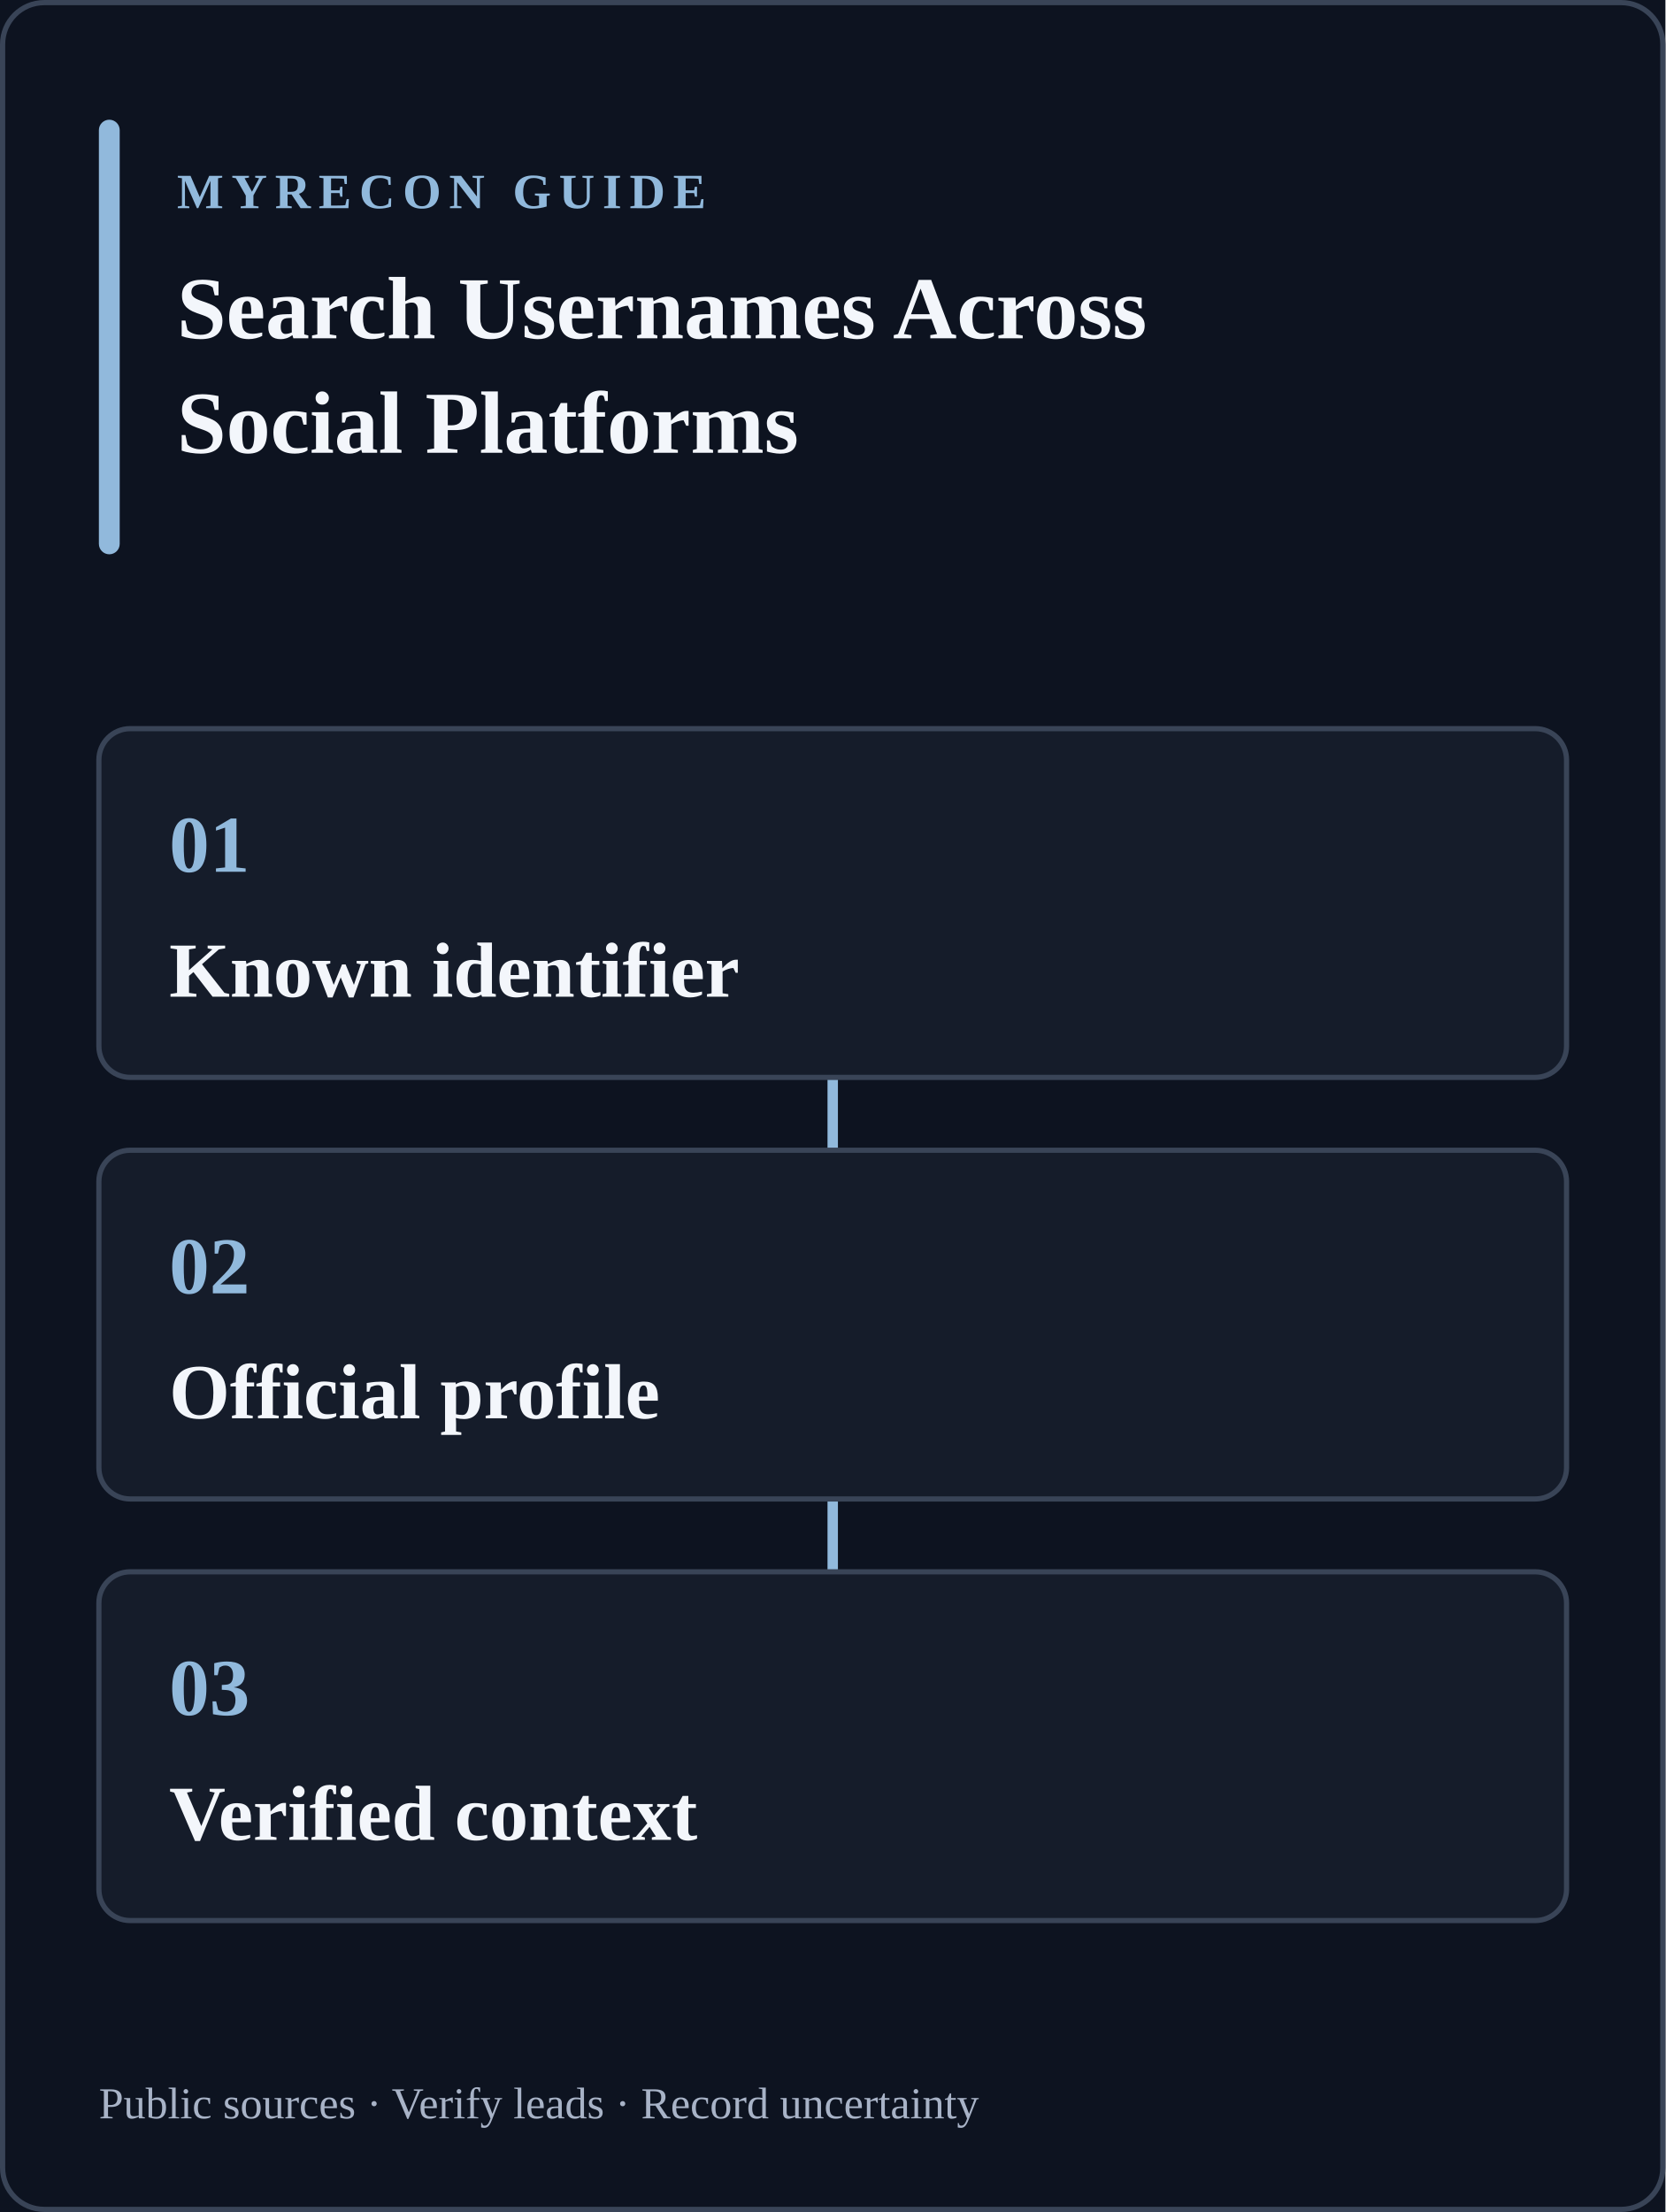
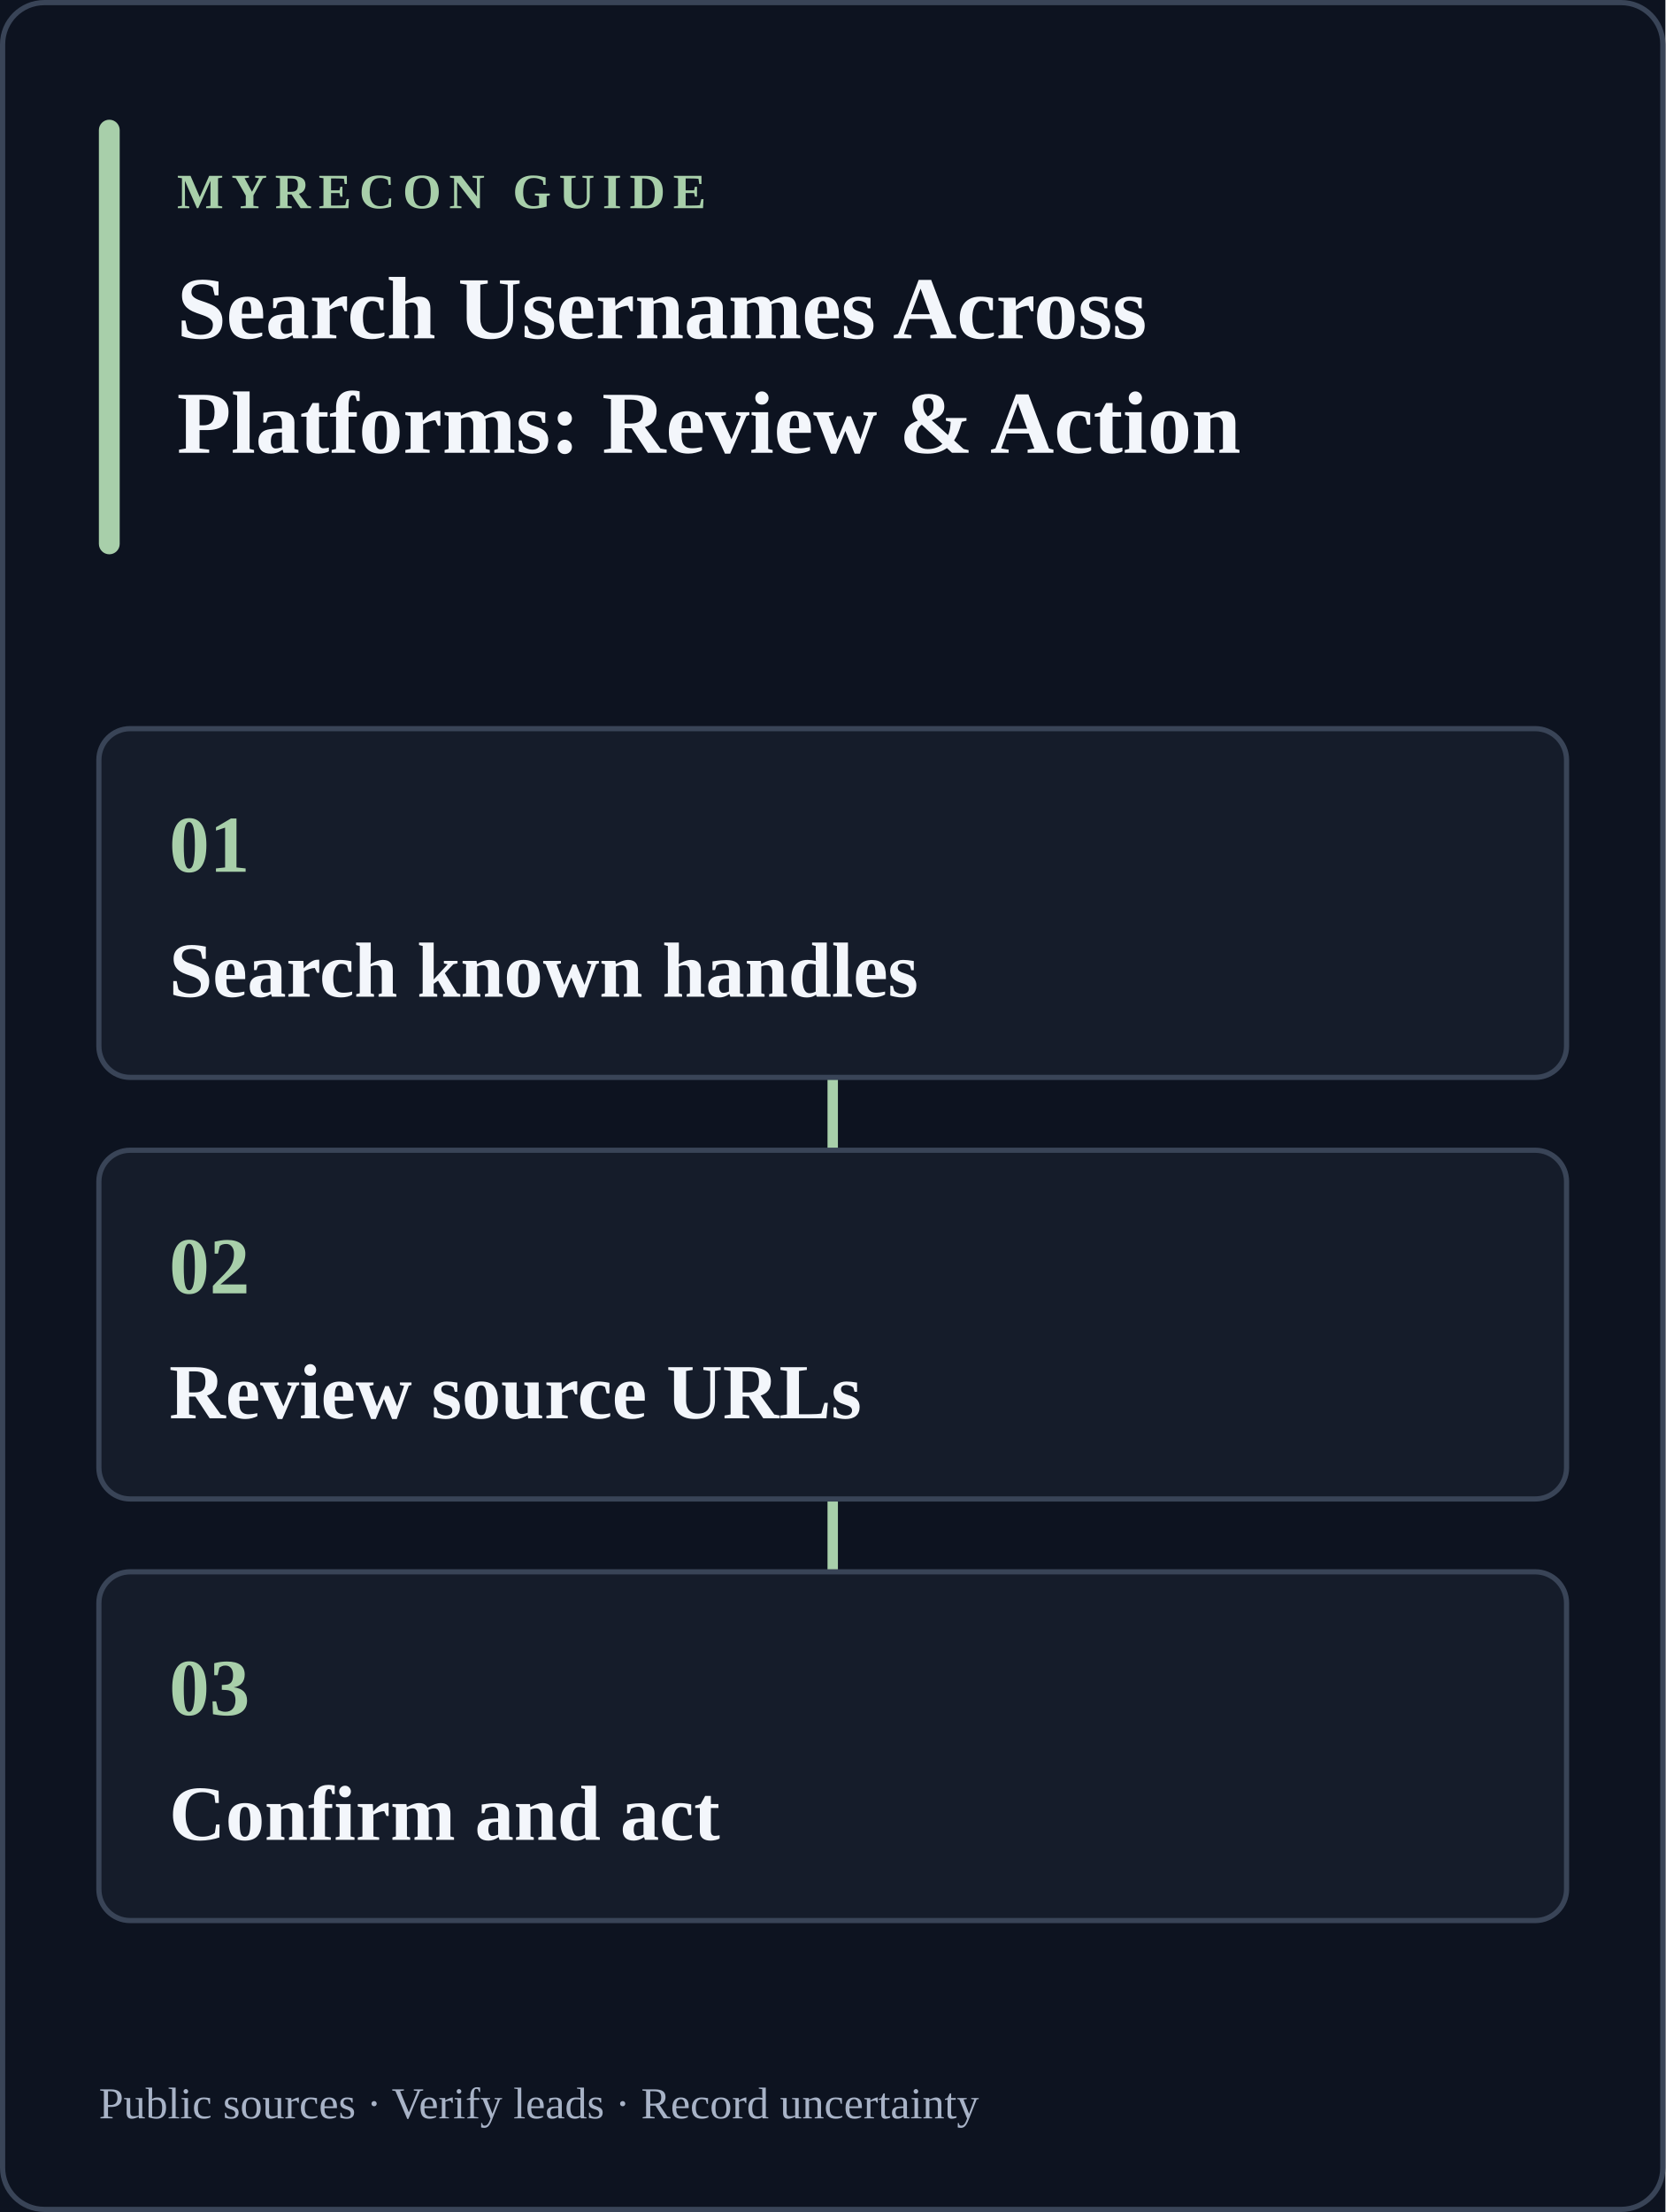
<svg xmlns="http://www.w3.org/2000/svg" width="640" height="850" viewBox="0 0 640 850" role="img" aria-labelledby="title desc">
  <rect width="640" height="850" fill="#0d1320" />
  <rect x="1" y="1" width="638" height="848" rx="16" fill="none" stroke="#394457" stroke-width="2" />
-   <rect x="38" y="46" width="8" height="167" rx="4" fill="#91b9dc" />
-   <text x="68" y="80" fill="#91b9dc" font-size="19" font-weight="700" letter-spacing="3">MYRECON GUIDE</text>
+   <rect x="38" y="46" width="8" height="167" rx="4" fill="#a8cfaa" />
+   <text x="68" y="80" fill="#a8cfaa" font-size="19" font-weight="700" letter-spacing="3">MYRECON GUIDE</text>
  <text x="68" y="130" fill="#f3f6fb" font-size="34" font-weight="700">Search Usernames Across</text>
-   <text x="68" y="174" fill="#f3f6fb" font-size="34" font-weight="700">Social Platforms</text>
-   <path d="M320 414v28m0 134v28" stroke="#91b9dc" stroke-width="4" stroke-linecap="round" />
+   <text x="68" y="174" fill="#f3f6fb" font-size="34" font-weight="700">Platforms: Review &amp; Action</text>
+   <path d="M320 414v28m0 134v28" stroke="#a8cfaa" stroke-width="4" stroke-linecap="round" />
  <g>
    <rect x="38" y="280" width="564" height="134" rx="12" fill="#151c2a" stroke="#394457" stroke-width="2" />
-     <text x="65" y="335" fill="#91b9dc" font-size="31" font-weight="700">01</text>
-     <text x="65" y="383" fill="#f3f6fb" font-size="30" font-weight="600">Known identifier</text>
+     <text x="65" y="335" fill="#a8cfaa" font-size="31" font-weight="700">01</text>
+     <text x="65" y="383" fill="#f3f6fb" font-size="30" font-weight="600">Search known handles</text>
  </g>
  <g>
    <rect x="38" y="442" width="564" height="134" rx="12" fill="#151c2a" stroke="#394457" stroke-width="2" />
-     <text x="65" y="497" fill="#91b9dc" font-size="31" font-weight="700">02</text>
-     <text x="65" y="545" fill="#f3f6fb" font-size="30" font-weight="600">Official profile</text>
+     <text x="65" y="497" fill="#a8cfaa" font-size="31" font-weight="700">02</text>
+     <text x="65" y="545" fill="#f3f6fb" font-size="30" font-weight="600">Review source URLs</text>
  </g>
  <g>
    <rect x="38" y="604" width="564" height="134" rx="12" fill="#151c2a" stroke="#394457" stroke-width="2" />
-     <text x="65" y="659" fill="#91b9dc" font-size="31" font-weight="700">03</text>
-     <text x="65" y="707" fill="#f3f6fb" font-size="30" font-weight="600">Verified context</text>
+     <text x="65" y="659" fill="#a8cfaa" font-size="31" font-weight="700">03</text>
+     <text x="65" y="707" fill="#f3f6fb" font-size="30" font-weight="600">Confirm and act</text>
  </g>
  <text x="38" y="814" fill="#a8b3c7" font-size="17">Public sources · Verify leads · Record uncertainty</text>
</svg>
